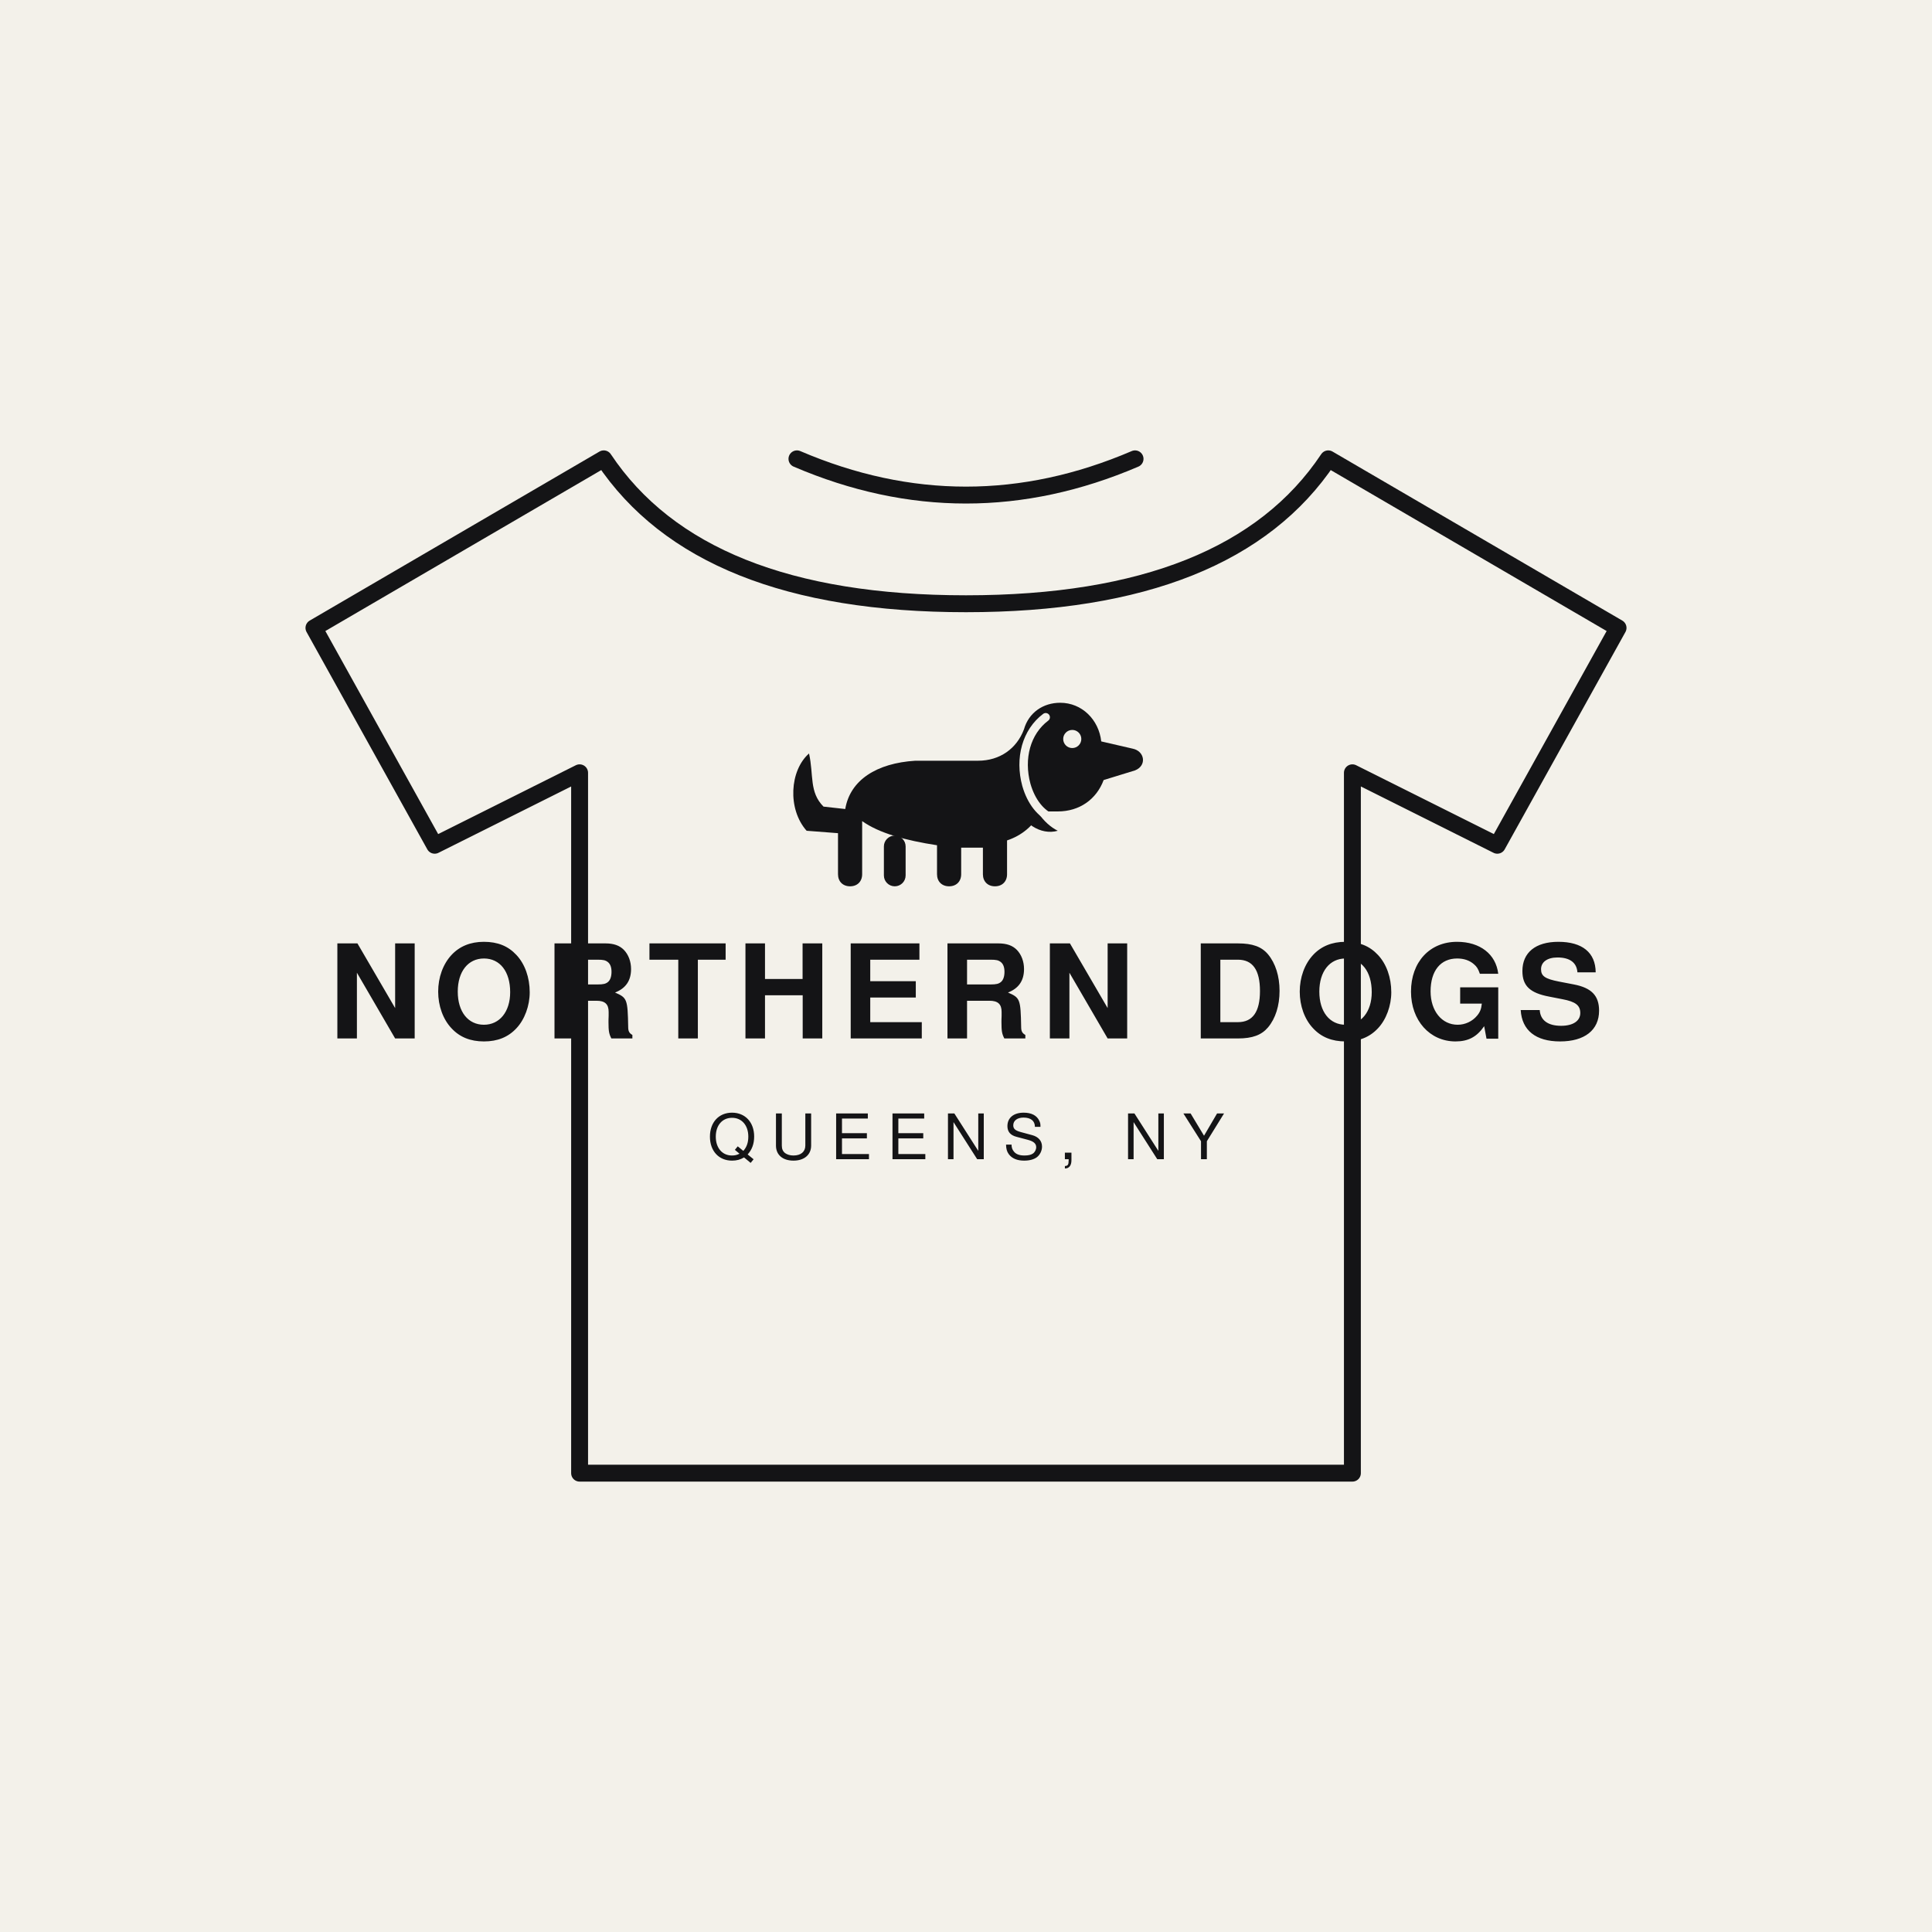
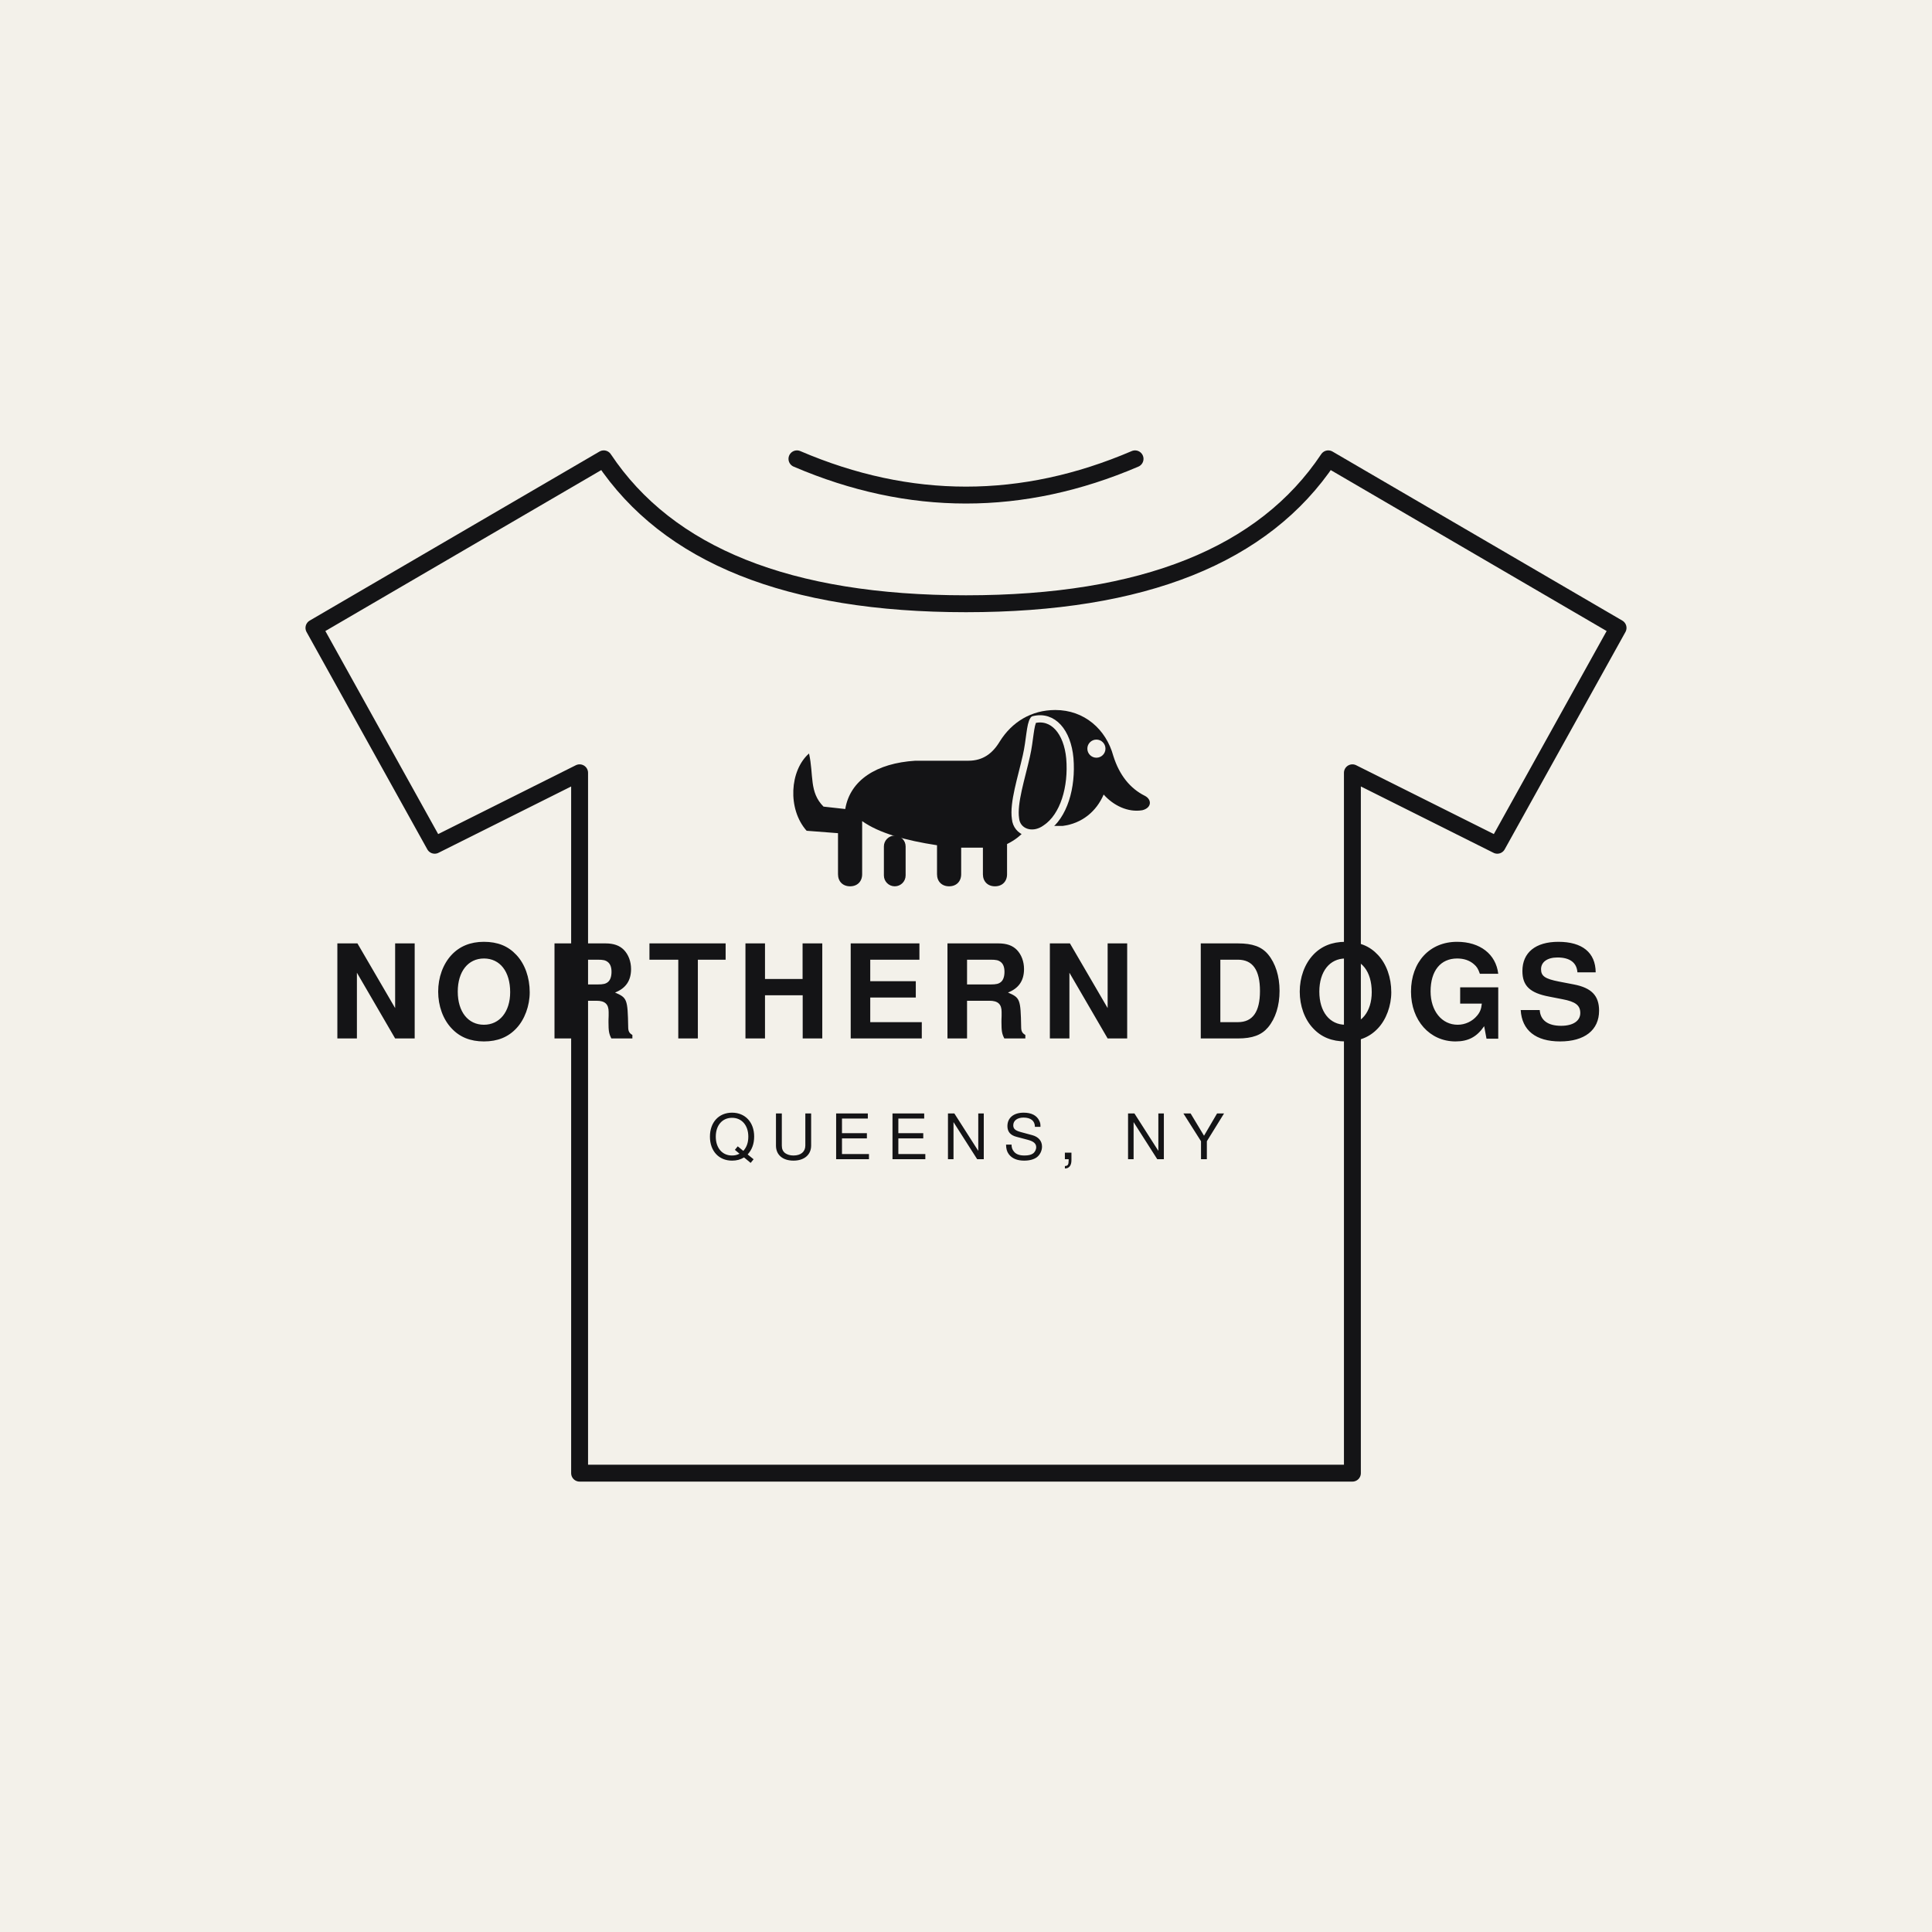
<svg xmlns="http://www.w3.org/2000/svg" viewBox="0 0 800 800" width="800" height="800">
  <rect width="800" height="800" fill="#f3f1ea" />
  <g fill="none" stroke="#141416" stroke-width="7" stroke-linejoin="round" stroke-linecap="round">
    <path d="M250 190l-120 70 50 90 60-30v290h320V320l60 30 50-90-120-70q-40 60-150 60t-150-60z" />
    <path d="M330 190q70 30 140 0" />
  </g>
  <text x="400" y="430" font-family="Helvetica, Arial, sans-serif" font-weight="900" font-size="54" text-anchor="middle" fill="#141416" letter-spacing="4">NORTHERN DOGS</text>
  <text x="400" y="480" font-family="Helvetica, Arial, sans-serif" font-size="26" text-anchor="middle" fill="#141416" letter-spacing="6">QUEENS, NY</text>
-   <g transform="translate(400 330) scale(0.5) translate(-196 -144)">
-     <g fill="#141416">
-       <rect x="128" y="176" width="18" height="42" rx="9" />
-       <path d="   M 64 172   C 48 154, 50 122, 66 108   C 70 126, 66 140, 78 152   L 96 154   C 100 130, 122 116, 154 114   L 206 114   C 224 114, 238 104, 244 88   C 248 74, 260 66, 274 66   C 292 66, 306 80, 308 98   L 334 104   C 344 106, 346 118, 336 122   L 310 130   C 304 146, 290 156, 272 156   L 258 156   C 252 168, 242 176, 230 180   L 230 208   C 230 214, 226 218, 220 218   C 214 218, 210 214, 210 208   L 210 186   L 192 186   L 192 208   C 192 214, 188 218, 182 218   C 176 218, 172 214, 172 208   L 172 184   C 146 180, 124 174, 110 164   L 110 208   C 110 214, 106 218, 100 218   C 94 218, 90 214, 90 208   L 90 174   Z" />
-       <path d="M246 134 C250 152, 260 166, 272 172 C258 176, 242 166, 236 148 C232 138, 234 132, 240 130 Z" />
-       <path d="M262 78 C246 90, 240 112, 246 134 C250 148, 258 158, 268 162" stroke="#f3f1ea" stroke-width="7" fill="none" stroke-linecap="round" />
-       <circle cx="330" cy="112" r="6.5" />
-     </g>
-     <circle cx="284" cy="96" r="7.5" fill="#f3f1ea" />
+   <g transform="translate(400 330) scale(0.5) translate(-196 -144)" fill="#141416">
+     <rect x="128" y="176" width="18" height="42" rx="9" />
+     <path d="M 64 172 C 48 154, 50 122, 66 108 C 70 126, 66 140, 78 152 L 96 154 C 100 130, 122 116, 154 114 L 198 114 C 210 114, 218 108, 224 98 C 234 82, 250 72, 270 72 C 294 72, 312 88, 318 110 C 323 126, 332 137, 344 143 C 350 146, 350 153, 342 155 C 330 157, 318 151, 310 142 C 304 156, 292 166, 276 168 L 248 168 C 242 176, 236 180, 230 183 L 230 208 C 230 214, 226 218, 220 218 C 214 218, 210 214, 210 208 L 210 186 L 192 186 L 192 208 C 192 214, 188 218, 182 218 C 176 218, 172 214, 172 208 L 172 184 C 146 180, 124 174, 110 164 L 110 208 C 110 214, 106 218, 100 218 C 94 218, 90 214, 90 208 L 90 174 Z" />
+     <path d="M252 80 C 268 76, 280 90, 282 112 C 284 136, 277 160, 262 170 C 251 178, 238 173, 237 162 C 235 149, 242 128, 246 110 C 249 97, 249 84, 252 80 Z" stroke="#f3f1ea" stroke-width="6" stroke-linejoin="round" />
+     <circle cx="304" cy="104" r="7.5" fill="#f3f1ea" />
  </g>
</svg>
